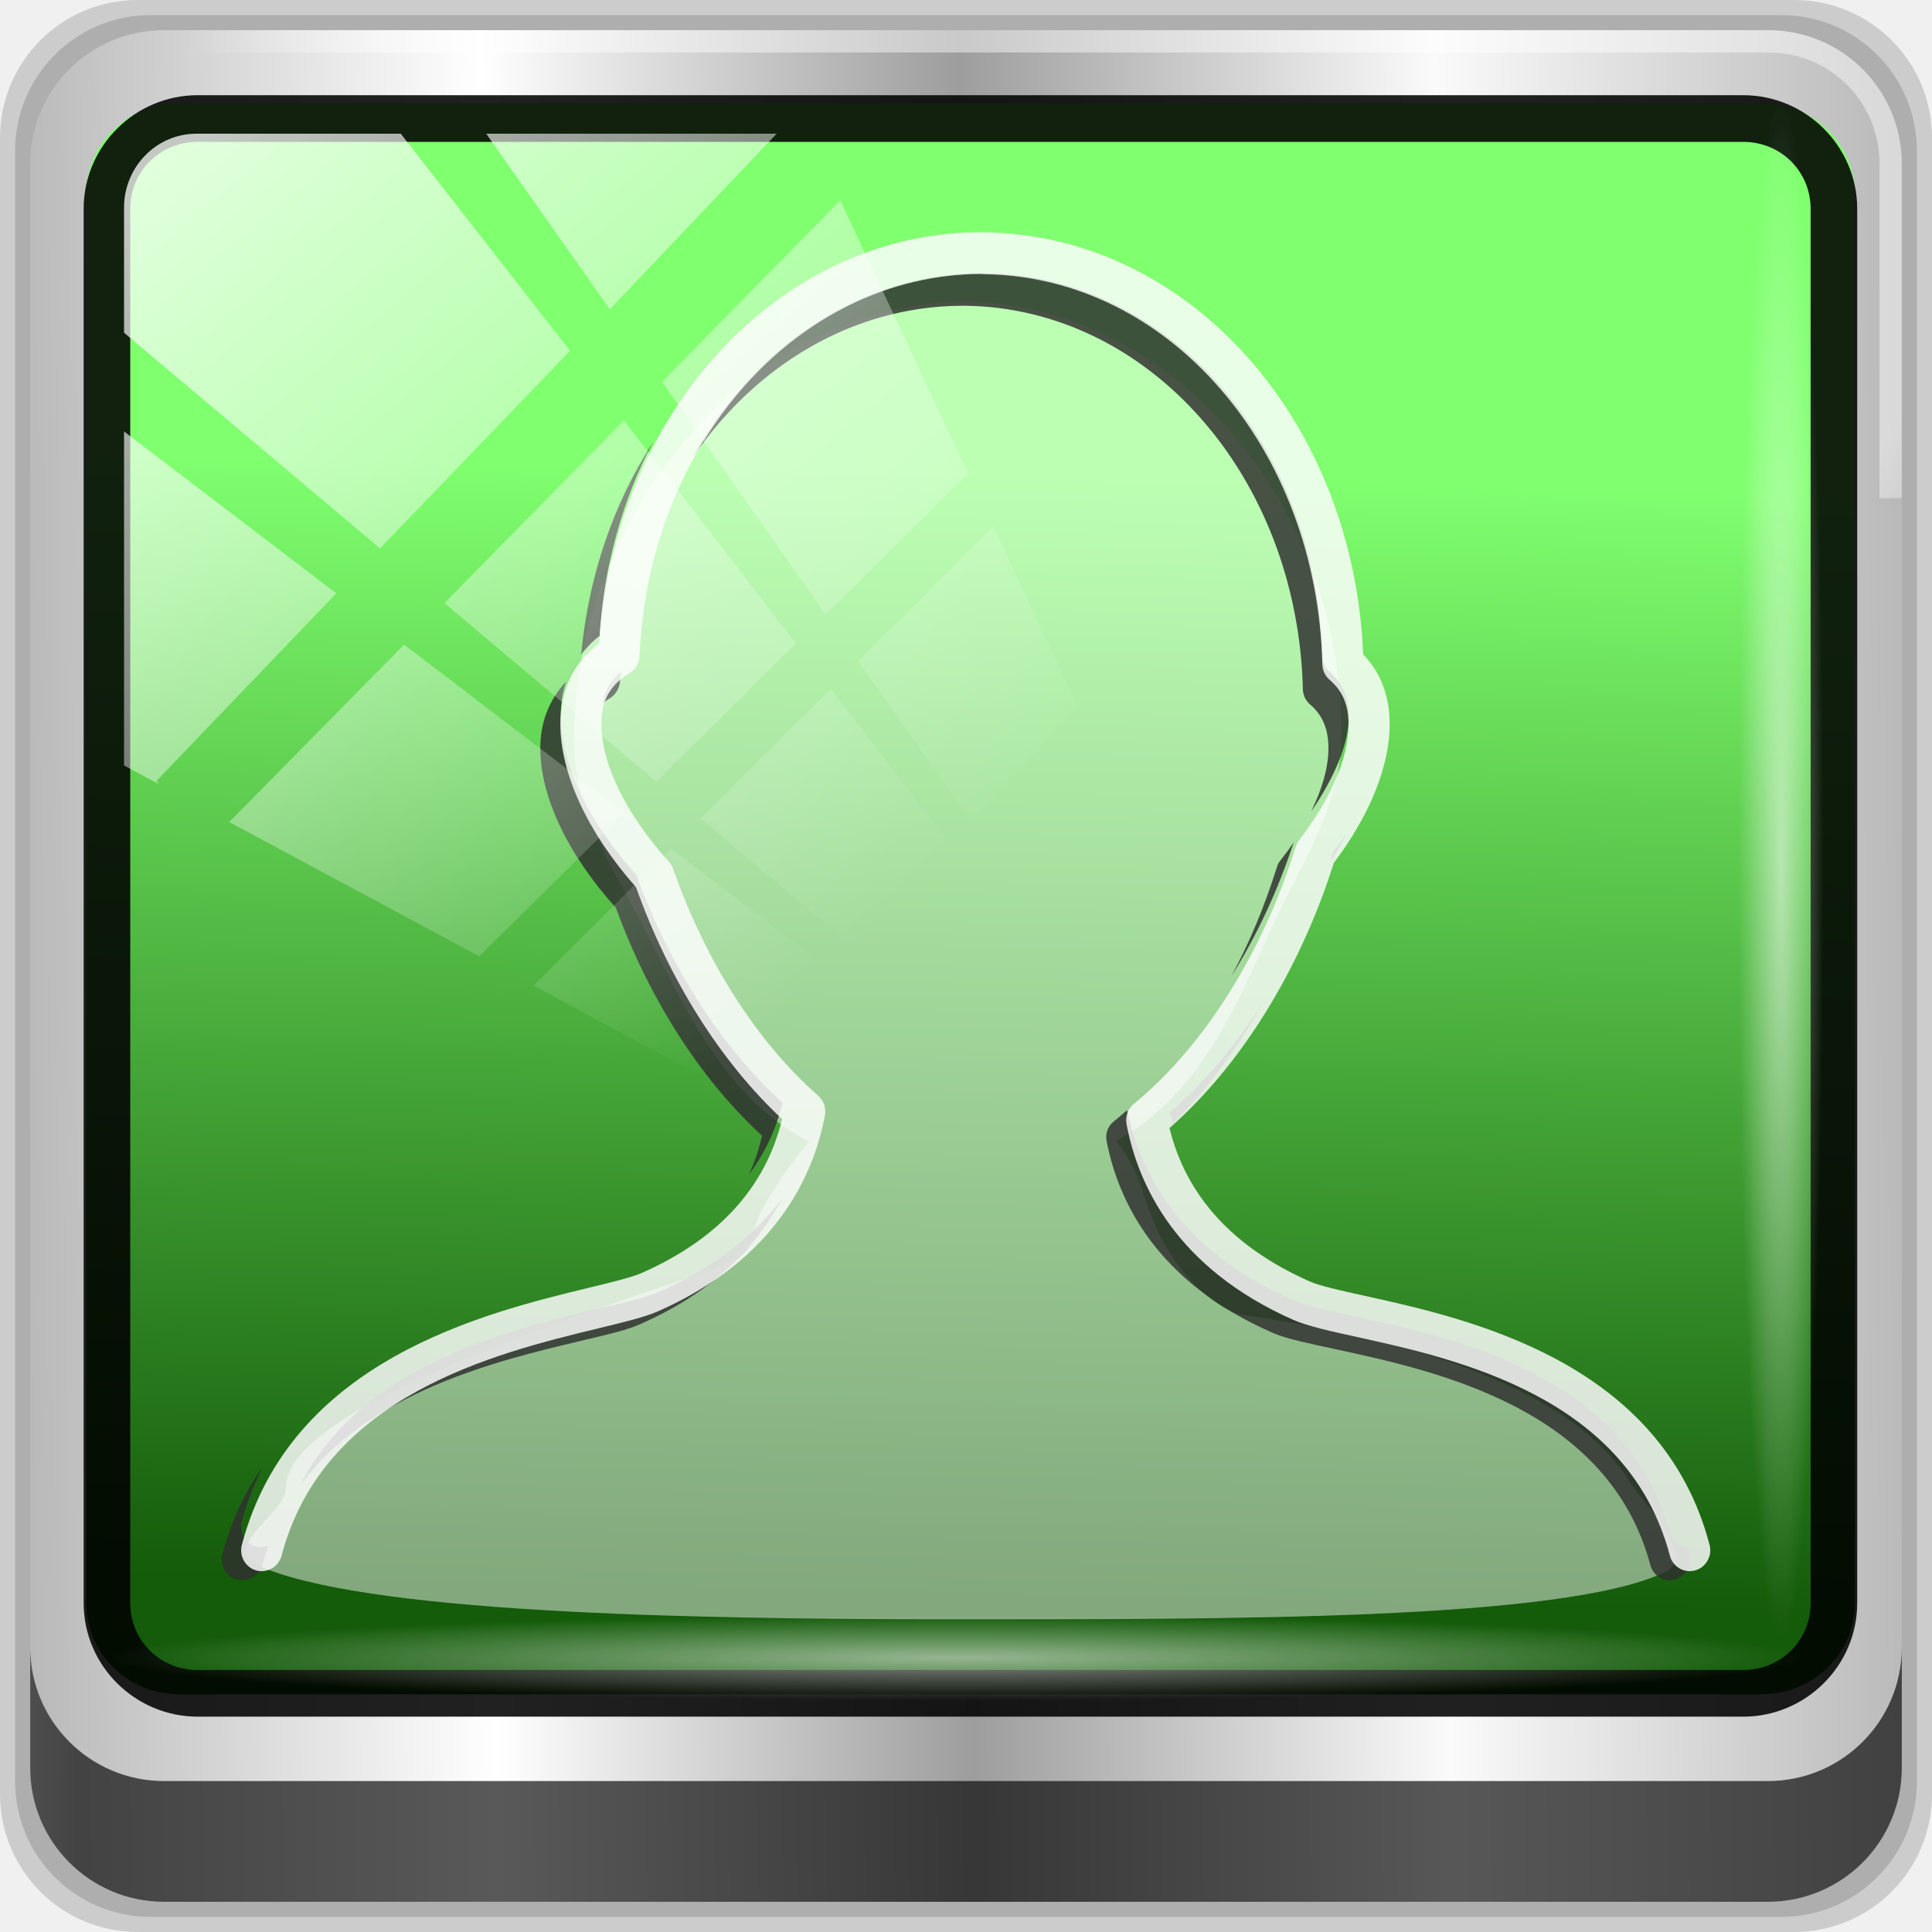
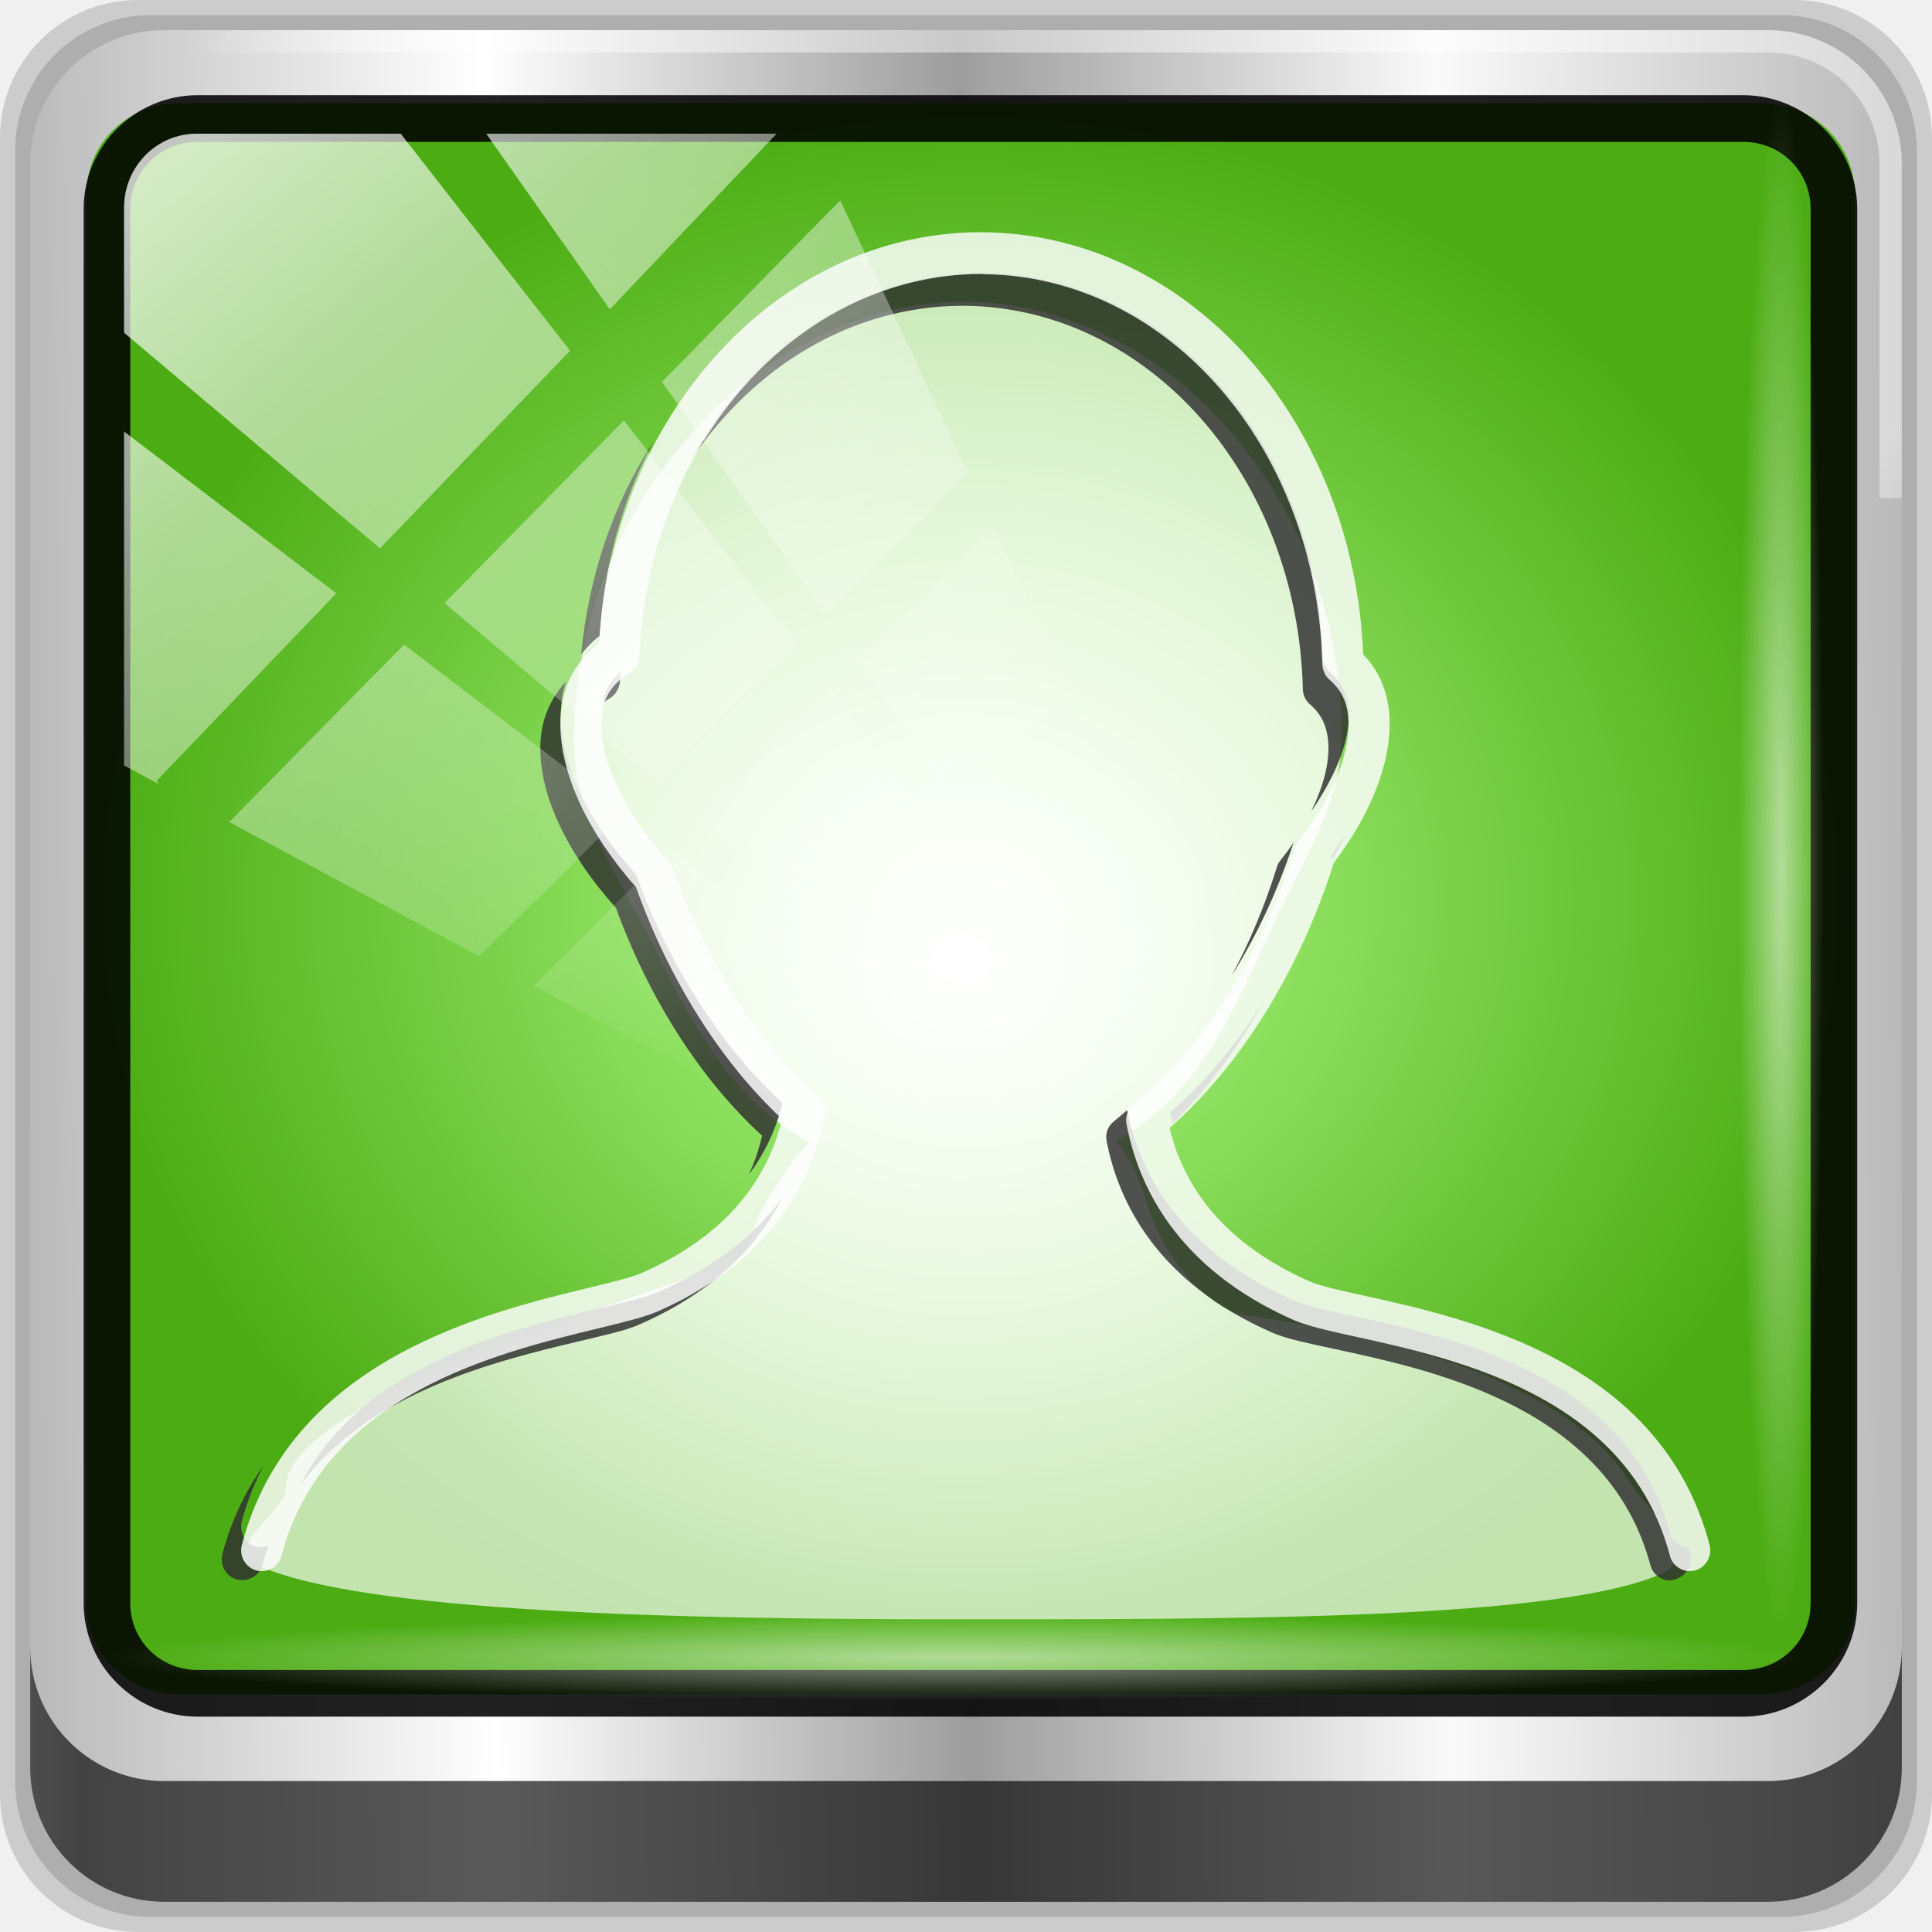
<svg xmlns="http://www.w3.org/2000/svg" xmlns:xlink="http://www.w3.org/1999/xlink" width="96" height="96" id="svg5023" version="1.1">
  <defs id="defs5025">
+     <linearGradient id="linearGradient896">
+       <stop style="stop-color:#ffffff;stop-opacity:1;" offset="0" id="stop892" />
+       <stop style="stop-color:#ffffff;stop-opacity:0.661" offset="1" id="stop894" />
+     </linearGradient>
    <linearGradient id="linearGradient1118">
      <stop style="stop-color:#ffffff;stop-opacity:1;" offset="0" id="stop1114" />
      <stop style="stop-color:#ffffff;stop-opacity:0;" offset="1" id="stop1116" />
    </linearGradient>
    <linearGradient id="linearGradient1106">
      <stop style="stop-color:#ffffff;stop-opacity:1;" offset="0" id="stop1102" />
      <stop style="stop-color:#ffffff;stop-opacity:0;" offset="1" id="stop1104" />
    </linearGradient>
    <linearGradient id="linearGradient5700">
      <stop id="stop5702" offset="0" style="stop-color:#ffffff;stop-opacity:0;" />
      <stop style="stop-color:#ffffff;stop-opacity:0.851;" offset="0.029" id="stop5704" />
      <stop id="stop5706" offset="0.052" style="stop-color:#ffffff;stop-opacity:0;" />
      <stop style="stop-color:#ffffff;stop-opacity:0;" offset="0.966" id="stop5712" />
      <stop style="stop-color:#ffffff;stop-opacity:0.851;" offset="0.979" id="stop5710" />
      <stop id="stop5708" offset="1" style="stop-color:#ffffff;stop-opacity:0;" />
    </linearGradient>
    <linearGradient id="linearGradient3888-8-4-8-4-6-9-0-8-7-9">
      <stop style="stop-color:#ffffff;stop-opacity:1;" offset="0" id="stop3890-4-7-9-5-7-0-8-8-8-6" />
      <stop style="stop-color:#ffffff;stop-opacity:0;" offset="1" id="stop3892-5-8-2-8-3-3-3-06-4-4" />
    </linearGradient>
    <linearGradient id="linearGradient3921">
-       <stop style="stop-color:#80ff6f;stop-opacity:1" offset="0" id="stop3923" />
-       <stop style="stop-color:#145b0a;stop-opacity:1" offset="1" id="stop3925" />
+       <stop style="stop-color:#b4ff8c;stop-opacity:1" offset="0" id="stop3923" />
+       <stop style="stop-color:#4cac13;stop-opacity:1" offset="1" id="stop3925" />
    </linearGradient>
    <linearGradient id="linearGradient4091-0-3-0-7">
      <stop style="stop-color:#ffffff;stop-opacity:1;" offset="0" id="stop4093-3-6-4-2" />
      <stop id="stop4099-6-1-8-3" offset="0.8" style="stop-color:#ffffff;stop-opacity:1;" />
      <stop style="stop-color:#ffffff;stop-opacity:0;" offset="1" id="stop4095-1-0-7-9" />
    </linearGradient>
    <linearGradient id="linearGradient3832-0-6-1-1">
      <stop style="stop-color:#000000;stop-opacity:1;" offset="0" id="stop3834-6-3-7-1" />
      <stop id="stop3872-2-4" offset="0.1" style="stop-color:#000000;stop-opacity:0.588;" />
      <stop style="stop-color:#000000;stop-opacity:0.588;" offset="0.9" id="stop3844-6-2-7-6" />
      <stop style="stop-color:#000000;stop-opacity:1;" offset="1" id="stop3836-5-0-2-9" />
    </linearGradient>
    <linearGradient xlink:href="#linearGradient6139-0" id="linearGradient3923" x1="6" y1="47" x2="90" y2="47" gradientUnits="userSpaceOnUse" />
    <linearGradient id="linearGradient6139-0">
      <stop id="stop6141-2" offset="0" style="stop-color:#b7b7b7;stop-opacity:1;" />
      <stop style="stop-color:#ffffff;stop-opacity:1;" offset="0.25" id="stop6151-0" />
      <stop style="stop-color:#9d9d9d;stop-opacity:1;" offset="0.5" id="stop6147-1" />
      <stop id="stop6149-4" offset="0.75" style="stop-color:#fafafa;stop-opacity:1;" />
      <stop id="stop6143-4" offset="1" style="stop-color:#b7b7b7;stop-opacity:1;" />
    </linearGradient>
    <clipPath clipPathUnits="userSpaceOnUse" id="clipPath4156-4">
      <path style="opacity:0.6;fill:#ffffff;fill-opacity:1;stroke:none" d="m 27.046,-55.695 -14.214,13.321 0.061,0 15.653,21.771 10.231,-10.546 C 38.562,-32.302 27.468,-54.819 27.046,-55.695 z M 9.647,-39.383 -5.241,-25.321 15.988,-7.806 26.372,-18.383 9.647,-39.383 z m 31.491,12.951 -9.741,9.714 8.945,12.458 7.781,-7.555 -6.984,-14.617 z m -49.84,4.379 -13.754,12.982 26.283,13.846 0.061,-0.062 -0.123,-0.062 L 13.599,-5.401 -8.702,-22.053 z m 38.015,7.401 -9.803,9.775 11.579,9.559 7.628,-7.401 -8.669,-11.009 -0.735,-0.925 z m 20.187,5.674 -7.383,7.216 6.188,8.542 5.82,-6.137 -4.626,-9.621 z m -32.195,6.322 -9.557,9.498 13.662,7.185 7.934,-7.678 -12.039,-9.004 z m 23.312,2.374 -7.107,6.938 8.363,6.907 5.361,-5.674 -0.061,-0.092 -0.092,0.123 -6.464,-8.203 z m -8.73,8.542 -7.505,7.339 10.354,5.458 c 1.397,-1.321 5.675,-6.123 5.851,-6.322 L 31.886,8.26 z" id="path4158-0" />
    </clipPath>
    <linearGradient xlink:href="#linearGradient3888-8-4-8-4-6-9-0-8-7-9" id="linearGradient4112" gradientUnits="userSpaceOnUse" gradientTransform="matrix(1.137623,0,0,1.142285,-40.39316,-45.01103)" x1="45.999" y1="42.064" x2="76.198" y2="29.454" />
    <linearGradient id="linearGradient3921-0">
      <stop id="stop3923-9" offset="0" style="stop-color:#94c0ff;stop-opacity:1" />
      <stop id="stop3925-3" offset="1" style="stop-color:#00266e;stop-opacity:1" />
    </linearGradient>
    <clipPath id="clipPath4156-4-8" clipPathUnits="userSpaceOnUse">
      <path id="path4158-0-9" d="m 27.046,-55.695 -14.214,13.321 0.061,0 15.653,21.771 10.231,-10.546 C 38.562,-32.302 27.468,-54.819 27.046,-55.695 z M 9.647,-39.383 -5.241,-25.321 15.988,-7.806 26.372,-18.383 9.647,-39.383 z m 31.491,12.951 -9.741,9.714 8.945,12.458 7.781,-7.555 -6.984,-14.617 z m -49.84,4.379 -13.754,12.982 26.283,13.846 0.061,-0.062 -0.123,-0.062 L 13.599,-5.401 -8.702,-22.053 z m 38.015,7.401 -9.803,9.775 11.579,9.559 7.628,-7.401 -8.669,-11.009 -0.735,-0.925 z m 20.187,5.674 -7.383,7.216 6.188,8.542 5.82,-6.137 -4.626,-9.621 z m -32.195,6.322 -9.557,9.498 13.662,7.185 7.934,-7.678 -12.039,-9.004 z m 23.312,2.374 -7.107,6.938 8.363,6.907 5.361,-5.674 -0.061,-0.092 -0.092,0.123 -6.464,-8.203 z m -8.73,8.542 -7.505,7.339 10.354,5.458 c 1.397,-1.321 5.675,-6.123 5.851,-6.322 L 31.886,8.26 z" style="opacity:0.6;fill:#ffffff;fill-opacity:1;stroke:none" />
    </clipPath>
    <linearGradient id="linearGradient3921-5">
      <stop id="stop3923-4" offset="0" style="stop-color:#1039a2;stop-opacity:1" />
      <stop id="stop3925-7" offset="1" style="stop-color:#469bf8;stop-opacity:1" />
    </linearGradient>
    <linearGradient y2="145.093" x2="172.584" y1="145.869" x1="87.034" gradientTransform="matrix(1.135375,0,0,1.133663,-132.8985,-158.7205)" gradientUnits="userSpaceOnUse" id="linearGradient4071" xlink:href="#linearGradient6139-0" />
    <radialGradient r="41" fy="6.213" fx="158" cy="6.213" cx="158" gradientTransform="matrix(0,1.837605,-2.314218,0,-64.02175,-433.6753)" gradientUnits="userSpaceOnUse" id="radialGradient4073" xlink:href="#linearGradient3888-8-4-8-4-6-9-0-8-7-9" />
    <radialGradient r="42" fy="-144.864" fx="-37.343" cy="-144.864" cx="-37.343" gradientTransform="matrix(-1.217318,0,0,-0.9919784,-19.96916,-179.8356)" gradientUnits="userSpaceOnUse" id="radialGradient4075" xlink:href="#linearGradient4091-0-3-0-7" />
    <clipPath id="clipPath4156-4-4" clipPathUnits="userSpaceOnUse">
      <path id="path4158-0-92" d="m 27.046,-55.695 -14.214,13.321 0.061,0 15.653,21.771 10.231,-10.546 C 38.562,-32.302 27.468,-54.819 27.046,-55.695 z M 9.647,-39.383 -5.241,-25.321 15.988,-7.806 26.372,-18.383 9.647,-39.383 z m 31.491,12.951 -9.741,9.714 8.945,12.458 7.781,-7.555 -6.984,-14.617 z m -49.84,4.379 -13.754,12.982 26.283,13.846 0.061,-0.062 -0.123,-0.062 L 13.599,-5.401 -8.702,-22.053 z m 38.015,7.401 -9.803,9.775 11.579,9.559 7.628,-7.401 -8.669,-11.009 -0.735,-0.925 z m 20.187,5.674 -7.383,7.216 6.188,8.542 5.82,-6.137 -4.626,-9.621 z m -32.195,6.322 -9.557,9.498 13.662,7.185 7.934,-7.678 -12.039,-9.004 z m 23.312,2.374 -7.107,6.938 8.363,6.907 5.361,-5.674 -0.061,-0.092 -0.092,0.123 -6.464,-8.203 z m -8.73,8.542 -7.505,7.339 10.354,5.458 c 1.397,-1.321 5.675,-6.123 5.851,-6.322 L 31.886,8.26 z" style="opacity:0.6;fill:#ffffff;fill-opacity:1;stroke:none" />
    </clipPath>
    <linearGradient gradientUnits="userSpaceOnUse" y2="88.172" x2="94.5" y1="88.172" x1="1.5" id="linearGradient4129" xlink:href="#linearGradient3832-0-6-1-1" gradientTransform="translate(-90.55223,-109.3143)" />
-     <linearGradient gradientUnits="userSpaceOnUse" y2="150.411" x2="106.107" y1="93.367" x1="107.427" id="linearGradient4587" xlink:href="#linearGradient3921" gradientTransform="translate(-92.86134,-111.9328)" />
    <linearGradient xlink:href="#linearGradient1106" id="linearGradient1108" x1="6.027" y1="-29.563" x2="41.873" y2="13.564" gradientUnits="userSpaceOnUse" />
    <radialGradient xlink:href="#linearGradient3888-8-4-8-4-6-9-0-8-7-9" id="radialGradient1112" cx="13.948" cy="41.693" fx="13.948" fy="41.693" r="43.199" gradientTransform="matrix(1,0,0,0.05036905,0,39.59295)" gradientUnits="userSpaceOnUse" />
    <radialGradient xlink:href="#linearGradient1118" id="radialGradient1120" cx="1.503" cy="-55.994" fx="1.503" fy="-55.994" r="39.294" gradientTransform="matrix(1,0,0,0.0554582,0,-52.88835)" gradientUnits="userSpaceOnUse" />
+     <radialGradient xlink:href="#linearGradient3921" id="radialGradient890" cx="14.693" cy="3.07" fx="14.693" fy="3.07" r="45.056" gradientTransform="matrix(1,0,0,0.898408,0,0.3119191)" gradientUnits="userSpaceOnUse" />
+     <radialGradient xlink:href="#linearGradient896" id="radialGradient898" cx="14.196" cy="6.214" fx="14.196" fy="6.214" r="36.438" gradientTransform="matrix(1,0,0,0.9198968,0,0.4977268)" gradientUnits="userSpaceOnUse" />
  </defs>
  <g id="layer1" transform="translate(0,80)">
    <g id="g5148" transform="matrix(1.003444,0,0,1.004959,33.4893,-38.52676)">
      <g id="g5766" transform="matrix(0.8838792,0,0,0.8339317,-3.525764,5.008121)" />
      <g id="g4060" transform="matrix(0.9717868,0,0,0.9717868,0.4079871,0.1832322)">
        <g transform="matrix(1.0255,0,0,1.023954,-34.76312,39.26109)" id="layer1-8">
          <g transform="matrix(1.003444,0,0,1.004959,33.4893,-38.52676)" id="g5148-9">
            <g transform="matrix(0.8838792,0,0,0.8339317,-3.525764,5.008121)" id="g5766-2" />
            <path id="path3288" d="m 55.463,-41.269 h -82.003 c -3.786,0 -6.834,3.043 -6.834,6.823 v 81.88 c 0,3.78 3.048,6.823 6.834,6.823 h 82.003 c 3.786,0 6.834,-3.043 6.834,-6.823 v -81.88 c 0,-3.78 -3.048,-6.823 -6.834,-6.823 z" style="display:inline;opacity:0.15;fill:#000000;fill-opacity:1;fill-rule:nonzero;stroke:none" />
            <path style="display:inline;opacity:0.15;fill:#000000;fill-opacity:1;fill-rule:nonzero;stroke:none" d="m 54.822,-40.522 h -80.722 c -3.727,0 -6.727,2.996 -6.727,6.717 v 80.6 c 0,3.721 3,6.717 6.727,6.717 h 80.722 c 3.727,0 6.727,-2.996 6.727,-6.717 v -80.6 c 0,-3.721 -3,-6.717 -6.727,-6.717 z" id="path4085" />
            <g transform="matrix(0.9717868,0,0,0.9717868,0.4079871,0.1832322)" id="g4060-6">
              <path id="rect4251-1" d="M 55.334,-41.119 H -26.413 c -3.774,0 -6.812,3.034 -6.812,6.802 v 81.624 c 0,3.768 3.038,6.802 6.812,6.802 h 81.747 c 3.774,0 6.812,-3.034 6.812,-6.802 V -34.317 c 0,-3.768 -3.038,-6.802 -6.812,-6.802 z" style="display:inline;fill:url(#linearGradient4071);fill-opacity:1;fill-rule:nonzero;stroke:none" />
              <path id="path3400-6" d="m -26.413,-39.986 c -3.165,0 -5.677,2.508 -5.677,5.668 v 23.488 7.936 43.752 c 1.216,1.846 3.289,3.082 5.677,3.082 h 4.542 72.664 4.542 c 2.388,0 4.461,-1.236 5.677,-3.082 V -2.894 -10.829 -34.317 c 0,-3.16 -2.512,-5.668 -5.677,-5.668 z" style="display:inline;opacity:0.2;fill:url(#radialGradient4073);fill-opacity:1;fill-rule:nonzero;stroke:none;stroke-width:1.135" />
              <path id="path4236-5" d="m -26.413,-41.119 c -3.774,0 -6.812,3.034 -6.812,6.802 v 17.005 h 1.135 v -17.005 c 0,-3.16 2.512,-5.668 5.677,-5.668 h 81.747 c 3.165,0 5.677,2.508 5.677,5.668 v 17.005 h 1.135 v -17.005 c 0,-3.768 -3.038,-6.802 -6.812,-6.802 z" style="display:inline;opacity:0.45;fill:url(#radialGradient4075);fill-opacity:1;fill-rule:nonzero;stroke:none;stroke-width:1.135" />
-               <path id="path4970" d="M -25.62,-37.409 H 55.007 c 2.627,0 4.743,2.063 4.743,4.626 v 71.706 c 0,2.563 -2.115,4.626 -4.743,4.626 h -80.627 c -2.627,0 -4.743,-2.063 -4.743,-4.626 v -71.706 c 0,-2.563 2.115,-4.626 4.743,-4.626 z" style="color:#000000;display:inline;overflow:visible;visibility:visible;fill:url(#linearGradient4587);fill-opacity:1;fill-rule:nonzero;stroke:none;stroke-width:2;marker:none;enable-background:accumulate" />
-               <path style="opacity:1;fill:#ffffff;fill-opacity:0.469;stroke:none;stroke-width:1.568" d="m 14.333,-27.306 c -10.126,0 -19.845,9.997 -19.845,22.363 0,3.77 2.271,6.871 3.819,9.992 2.165,4.366 4.221,8.335 8.161,10.395 -0.636,0.712 -1.328,1.63 -2.136,2.964 -1.417,2.34 0.15,2.564 -3.386,3.745 -10.632,3.55 -21.147,7.369 -21.147,10.922 0,1.224 -3.363,3.031 -1.458,3.901 5.291,2.417 21.54,2.756 35.262,2.756 13.881,0 31.261,0.083 36.46,-2.392 1.79,-0.853 -1.16,-3.561 -1.771,-4.577 -1.818,-3.021 -6.84,-6.658 -19.793,-8.529 -0.831,-0.12 -3.641,-1.774 -4.896,-5.877 -0.419,-1.37 -0.938,-2.289 -1.511,-2.964 3.973,-2.176 5.821,-6.068 7.868,-10.678 1.351,-3.044 3.643,-6.315 3.643,-9.917 0,-12.367 -9.146,-22.103 -19.272,-22.103 z" id="path5000" />
+               <path id="path4970" d="M -25.62,-37.409 H 55.007 c 2.627,0 4.743,2.063 4.743,4.626 v 71.706 c 0,2.563 -2.115,4.626 -4.743,4.626 h -80.627 c -2.627,0 -4.743,-2.063 -4.743,-4.626 v -71.706 c 0,-2.563 2.115,-4.626 4.743,-4.626 z" style="color:#000000;display:inline;overflow:visible;visibility:visible;fill:url(#radialGradient890);fill-opacity:1;fill-rule:nonzero;stroke:none;stroke-width:2;marker:none;enable-background:accumulate" />
+               <path style="opacity:1;fill:url(#radialGradient898);fill-opacity:1;stroke:none;stroke-width:1.568" d="m 14.333,-27.306 c -10.126,0 -19.845,9.997 -19.845,22.363 0,3.77 2.271,6.871 3.819,9.992 2.165,4.366 4.221,8.335 8.161,10.395 -0.636,0.712 -1.328,1.63 -2.136,2.964 -1.417,2.34 0.15,2.564 -3.386,3.745 -10.632,3.55 -21.147,7.369 -21.147,10.922 0,1.224 -3.363,3.031 -1.458,3.901 5.291,2.417 21.54,2.756 35.262,2.756 13.881,0 31.261,0.083 36.46,-2.392 1.79,-0.853 -1.16,-3.561 -1.771,-4.577 -1.818,-3.021 -6.84,-6.658 -19.793,-8.529 -0.831,-0.12 -3.641,-1.774 -4.896,-5.877 -0.419,-1.37 -0.938,-2.289 -1.511,-2.964 3.973,-2.176 5.821,-6.068 7.868,-10.678 1.351,-3.044 3.643,-6.315 3.643,-9.917 0,-12.367 -9.146,-22.103 -19.272,-22.103 z" id="path5000" />
              <path style="fill:#303030;fill-opacity:0.83;stroke-width:1.568" d="m 15.219,-28.762 c -6.216,0.036 -11.662,3.817 -14.74,9.465 3.183,-4.72 8.159,-7.769 13.751,-7.801 0.01,0 0.198,0 0.208,0 9.367,0.13 16.918,8.699 17.188,19.503 0.008,0.299 0.134,0.588 0.365,0.78 0.656,0.554 0.938,1.283 0.938,2.236 0,0.97 -0.319,2.071 -0.885,3.224 1.202,-1.755 1.927,-3.457 1.927,-4.889 0,-0.954 -0.334,-1.682 -0.99,-2.236 C 32.75,-8.671 32.624,-8.96 32.616,-9.259 32.346,-20.063 24.794,-28.632 15.427,-28.762 c -0.01,0 -0.198,0 -0.208,0 z m -16.72,8.633 c -1.99,3.076 -3.272,6.749 -3.646,10.766 0.263,-0.323 0.576,-0.671 0.938,-0.936 0.23,-3.599 1.159,-6.92 2.708,-9.829 z m -1.615,11.65 c -0.525,0.427 -0.828,0.946 -0.938,1.612 0.12,-0.093 0.222,-0.175 0.365,-0.26 0.304,-0.182 0.506,-0.533 0.521,-0.884 0.007,-0.158 0.042,-0.311 0.052,-0.468 z m -2.813,0.52 c -0.835,0.891 -1.302,2.016 -1.302,3.381 0,2.474 1.402,5.399 3.854,8.113 C -1.681,8.184 0.945,12.274 4.072,15.133 3.9,15.828 3.696,16.483 3.395,17.109 4.203,16.029 4.783,14.808 5.114,13.468 1.987,10.61 -0.64,6.52 -2.334,1.871 c -2.453,-2.715 -3.854,-5.639 -3.854,-8.113 0,-0.62 0.087,-1.193 0.26,-1.716 z m 39.794,7.697 c -0.215,0.319 -0.432,0.618 -0.677,0.936 -0.056,0.174 -0.097,0.347 -0.156,0.52 0.315,-0.483 0.59,-0.977 0.833,-1.456 z m -2.708,0.468 C 30.93,0.544 30.695,0.855 30.428,1.195 30.351,1.293 30.312,1.439 30.272,1.559 29.663,3.487 28.904,5.313 27.98,7.02 29.271,4.969 30.356,2.654 31.157,0.207 Z M 29.647,8.268 c -1.411,2.213 -3.01,4.141 -4.792,5.669 0.048,0.194 0.098,0.384 0.156,0.572 1.742,-1.732 3.317,-3.863 4.636,-6.241 z m -6.98,5.565 c -0.214,0.189 -0.459,0.396 -0.677,0.572 -0.302,0.243 -0.436,0.61 -0.365,0.988 0.582,3.035 2.521,7.186 8.49,9.777 0.706,0.305 1.841,0.533 3.229,0.832 5.188,1.121 13.86,3.033 15.991,10.974 0.126,0.466 0.529,0.78 0.99,0.78 0.09,0 0.168,-0.029 0.26,-0.052 0.559,-0.151 0.93,-0.742 0.781,-1.3 -0.03,-0.11 -0.072,-0.204 -0.104,-0.312 -0.439,-0.024 -0.817,-0.333 -0.938,-0.78 C 48.195,27.371 39.523,25.459 34.335,24.338 32.946,24.039 31.863,23.811 31.157,23.506 25.257,20.945 23.274,16.857 22.667,13.833 Z m -17.605,4.525 c -1.305,1.743 -3.318,3.439 -6.302,4.733 -0.674,0.291 -1.708,0.521 -3.021,0.832 -4.675,1.112 -12.118,2.92 -15.209,8.997 3.5,-4.766 9.998,-6.329 14.22,-7.333 1.313,-0.312 2.347,-0.541 3.021,-0.832 3.936,-1.706 6.092,-4.096 7.292,-6.397 z M -21.346,31.931 c -0.908,1.286 -1.618,2.74 -2.083,4.473 -0.149,0.558 0.17,1.15 0.729,1.3 0.561,0.14 1.156,-0.172 1.302,-0.728 0.091,-0.34 0.198,-0.669 0.313,-0.988 -0.191,0.066 -0.415,0.105 -0.625,0.052 -0.559,-0.151 -0.878,-0.742 -0.729,-1.3 0.277,-1.033 0.648,-1.939 1.094,-2.808 z" id="path3437" />
              <path id="path5008" d="m -21.697,37.251 c 0.561,0.143 1.135,-0.187 1.282,-0.754 2.157,-8.182 10.925,-10.303 16.165,-11.572 1.313,-0.317 2.35,-0.568 3.024,-0.864 5.969,-2.634 7.915,-6.871 8.497,-9.962 C 7.343,13.726 7.211,13.343 6.926,13.091 3.818,10.364 1.195,6.27 -0.459,1.56 -0.505,1.426 -0.579,1.302 -0.675,1.196 -2.864,-1.223 -4.12,-3.78 -4.12,-5.818 c 0,-1.19 0.442,-1.989 1.437,-2.591 0.304,-0.185 0.494,-0.511 0.509,-0.869 0.463,-10.846 8.062,-19.384 17.382,-19.439 0.01,0 0.214,0.015 0.224,0.015 9.367,0.132 16.917,8.853 17.188,19.852 0.008,0.304 0.142,0.59 0.373,0.786 0.656,0.564 0.961,1.28 0.961,2.251 0,1.705 -0.894,3.803 -2.515,5.902 -0.078,0.1 -0.136,0.215 -0.176,0.336 C 29.587,5.824 26.579,10.592 23.014,13.509 c -0.302,0.247 -0.444,0.643 -0.373,1.028 0.582,3.089 2.528,7.324 8.497,9.962 0.706,0.311 1.801,0.554 3.19,0.858 5.188,1.141 13.87,3.055 16,11.14 0.126,0.475 0.549,0.788 1.01,0.788 0.09,0 0.18,-0.013 0.272,-0.036 0.559,-0.153 0.89,-0.737 0.741,-1.305 C 49.891,26.603 40.055,24.438 34.773,23.275 33.547,23.005 32.49,22.773 31.974,22.543 28.079,20.822 25.678,18.201 24.83,14.739 28.447,11.582 31.474,6.71 33.204,1.247 c 1.837,-2.427 2.846,-4.927 2.846,-7.062 0,-1.424 -0.452,-2.613 -1.349,-3.541 C 34.203,-21.288 25.827,-30.684 15.432,-30.836 l -0.312,-0.004 c -10.207,0.055 -18.618,9.204 -19.353,20.93 -1.311,0.979 -1.977,2.353 -1.977,4.097 0,2.519 1.401,5.532 3.854,8.295 1.694,4.733 4.321,8.891 7.448,11.802 -0.844,3.475 -3.247,6.104 -7.151,7.827 -0.505,0.224 -1.51,0.468 -2.675,0.749 -5.322,1.286 -15.225,3.681 -17.705,13.088 -0.149,0.568 0.182,1.15 0.741,1.303 z" style="fill:#fefefe;fill-opacity:0.835;stroke-width:1.568" />
              <path style="color:#000000;font-style:normal;font-variant:normal;font-weight:normal;font-stretch:normal;font-size:medium;line-height:normal;font-family:Sans;-inkscape-font-specification:Sans;text-indent:0;text-align:start;text-decoration:none;text-decoration-line:none;letter-spacing:normal;word-spacing:normal;text-transform:none;writing-mode:lr-tb;direction:ltr;baseline-shift:baseline;text-anchor:start;display:inline;overflow:visible;visibility:visible;fill:#000000;fill-opacity:0.871;stroke:none;stroke-width:2.376;marker:none;enable-background:accumulate" d="m -24.688,-37.812 c -3.196,0 -5.812,2.6 -5.812,5.781 v 70.938 c 0,3.181 2.616,5.781 5.812,5.781 h 78.75 c 3.196,0 5.812,-2.6 5.812,-5.781 v -70.938 c 0,-3.181 -2.616,-5.781 -5.812,-5.781 z m 0,2.375 h 78.75 c 1.936,0 3.438,1.516 3.438,3.406 v 70.938 c 0,1.891 -1.501,3.406 -3.438,3.406 h -78.75 c -1.936,0 -3.438,-1.516 -3.438,-3.406 v -70.938 c 0,-1.891 1.501,-3.406 3.438,-3.406 z" id="path4989" />
              <path id="path4118" transform="matrix(1.0255,0,0,1.023954,-34.76312,-42.65525)" d="m 1.5,81.844 v 6 C 1.5,91.524 4.476,94.5 8.156,94.5 h 79.688 C 91.524,94.5 94.5,91.524 94.5,87.844 v -6 C 94.5,85.524 91.524,88.5 87.844,88.5 H 8.156 C 4.476,88.5 1.5,85.524 1.5,81.844 Z" style="display:inline;opacity:0.65;fill:url(#linearGradient4129);fill-opacity:1;fill-rule:nonzero;stroke:none" />
              <rect ry="4.352" rx="4.352" y="39.517" x="-29.251" height="4.352" width="86.398" id="rect4131" style="opacity:0.55;fill:url(#radialGradient1112);fill-opacity:1;stroke:none" />
              <rect transform="rotate(90)" style="opacity:0.55;fill:url(#radialGradient1120);fill-opacity:1;stroke:none" id="rect4141" width="78.588" height="4.358" x="-37.791" y="-58.173" rx="4.358" ry="4.358" />
            </g>
            <rect transform="matrix(0.9061837,0,0,0.9237961,-29.04416,-6.943981)" style="opacity:0.752;fill:url(#linearGradient1108);fill-opacity:1;stroke:none" id="rect4146" width="92" height="92" x="2" y="-30" rx="3.957" ry="3.957" clip-path="url(#clipPath4156-4-4)" />
          </g>
        </g>
      </g>
    </g>
  </g>
</svg>
